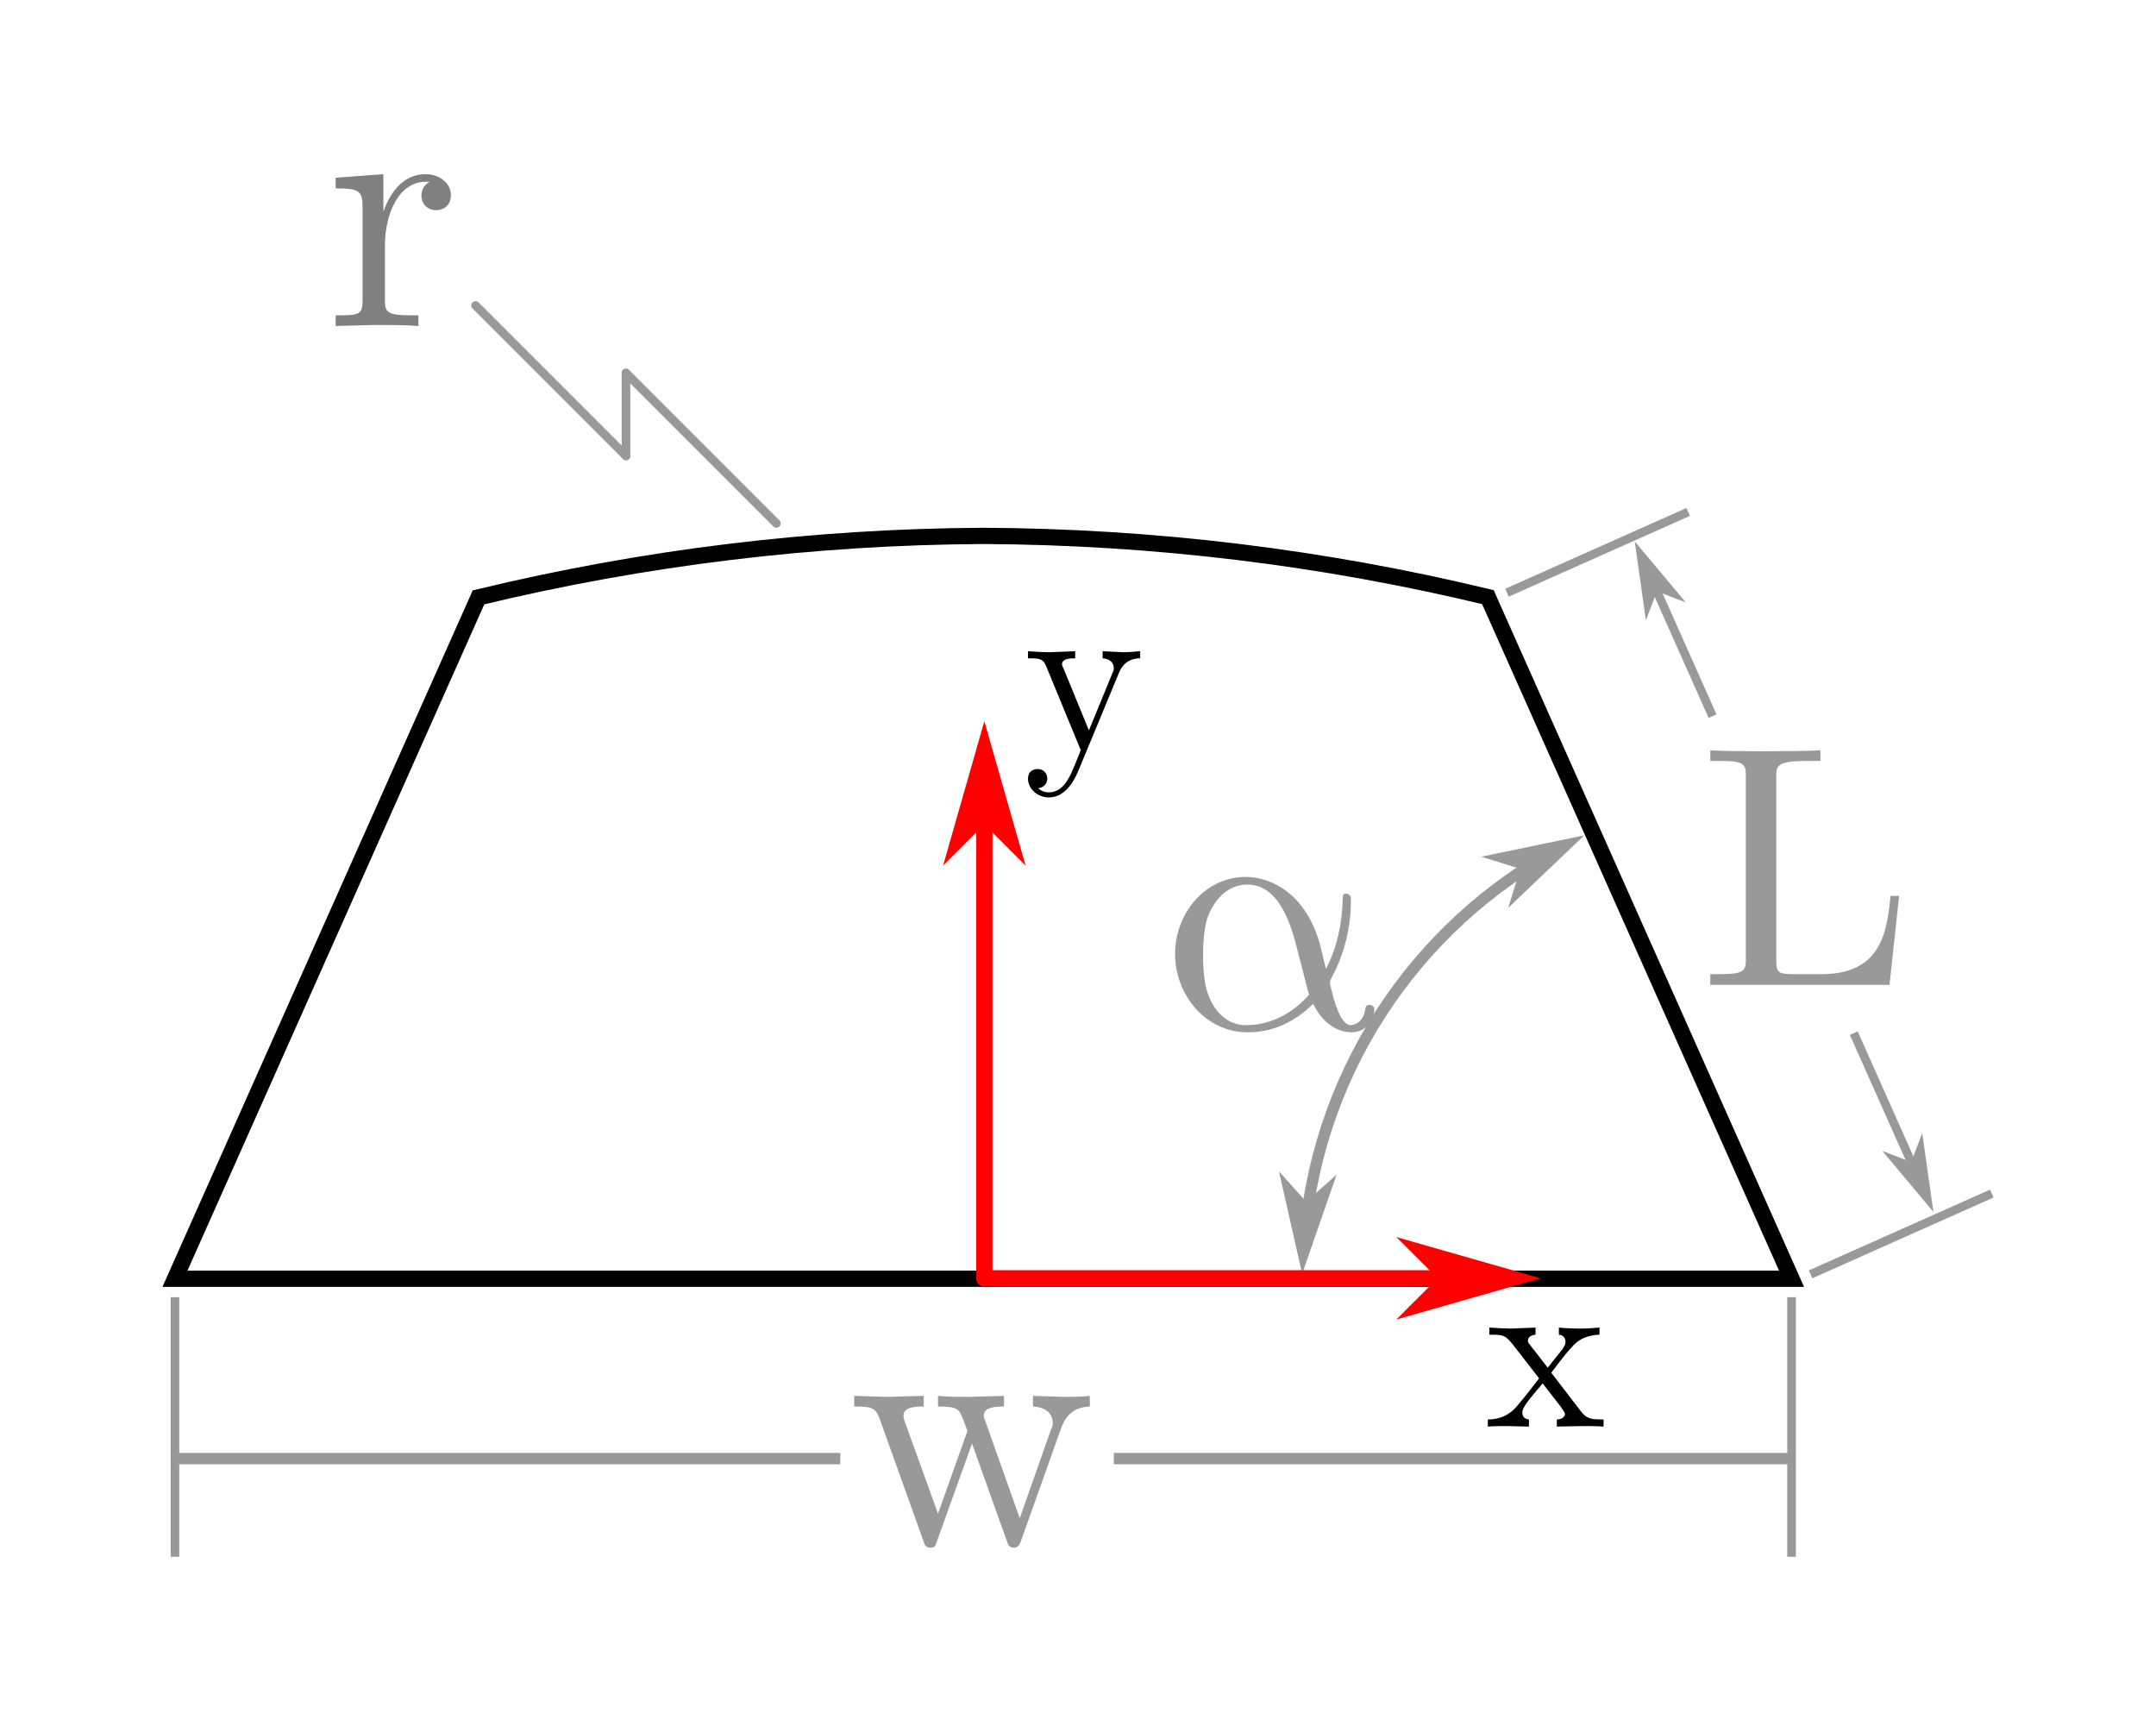
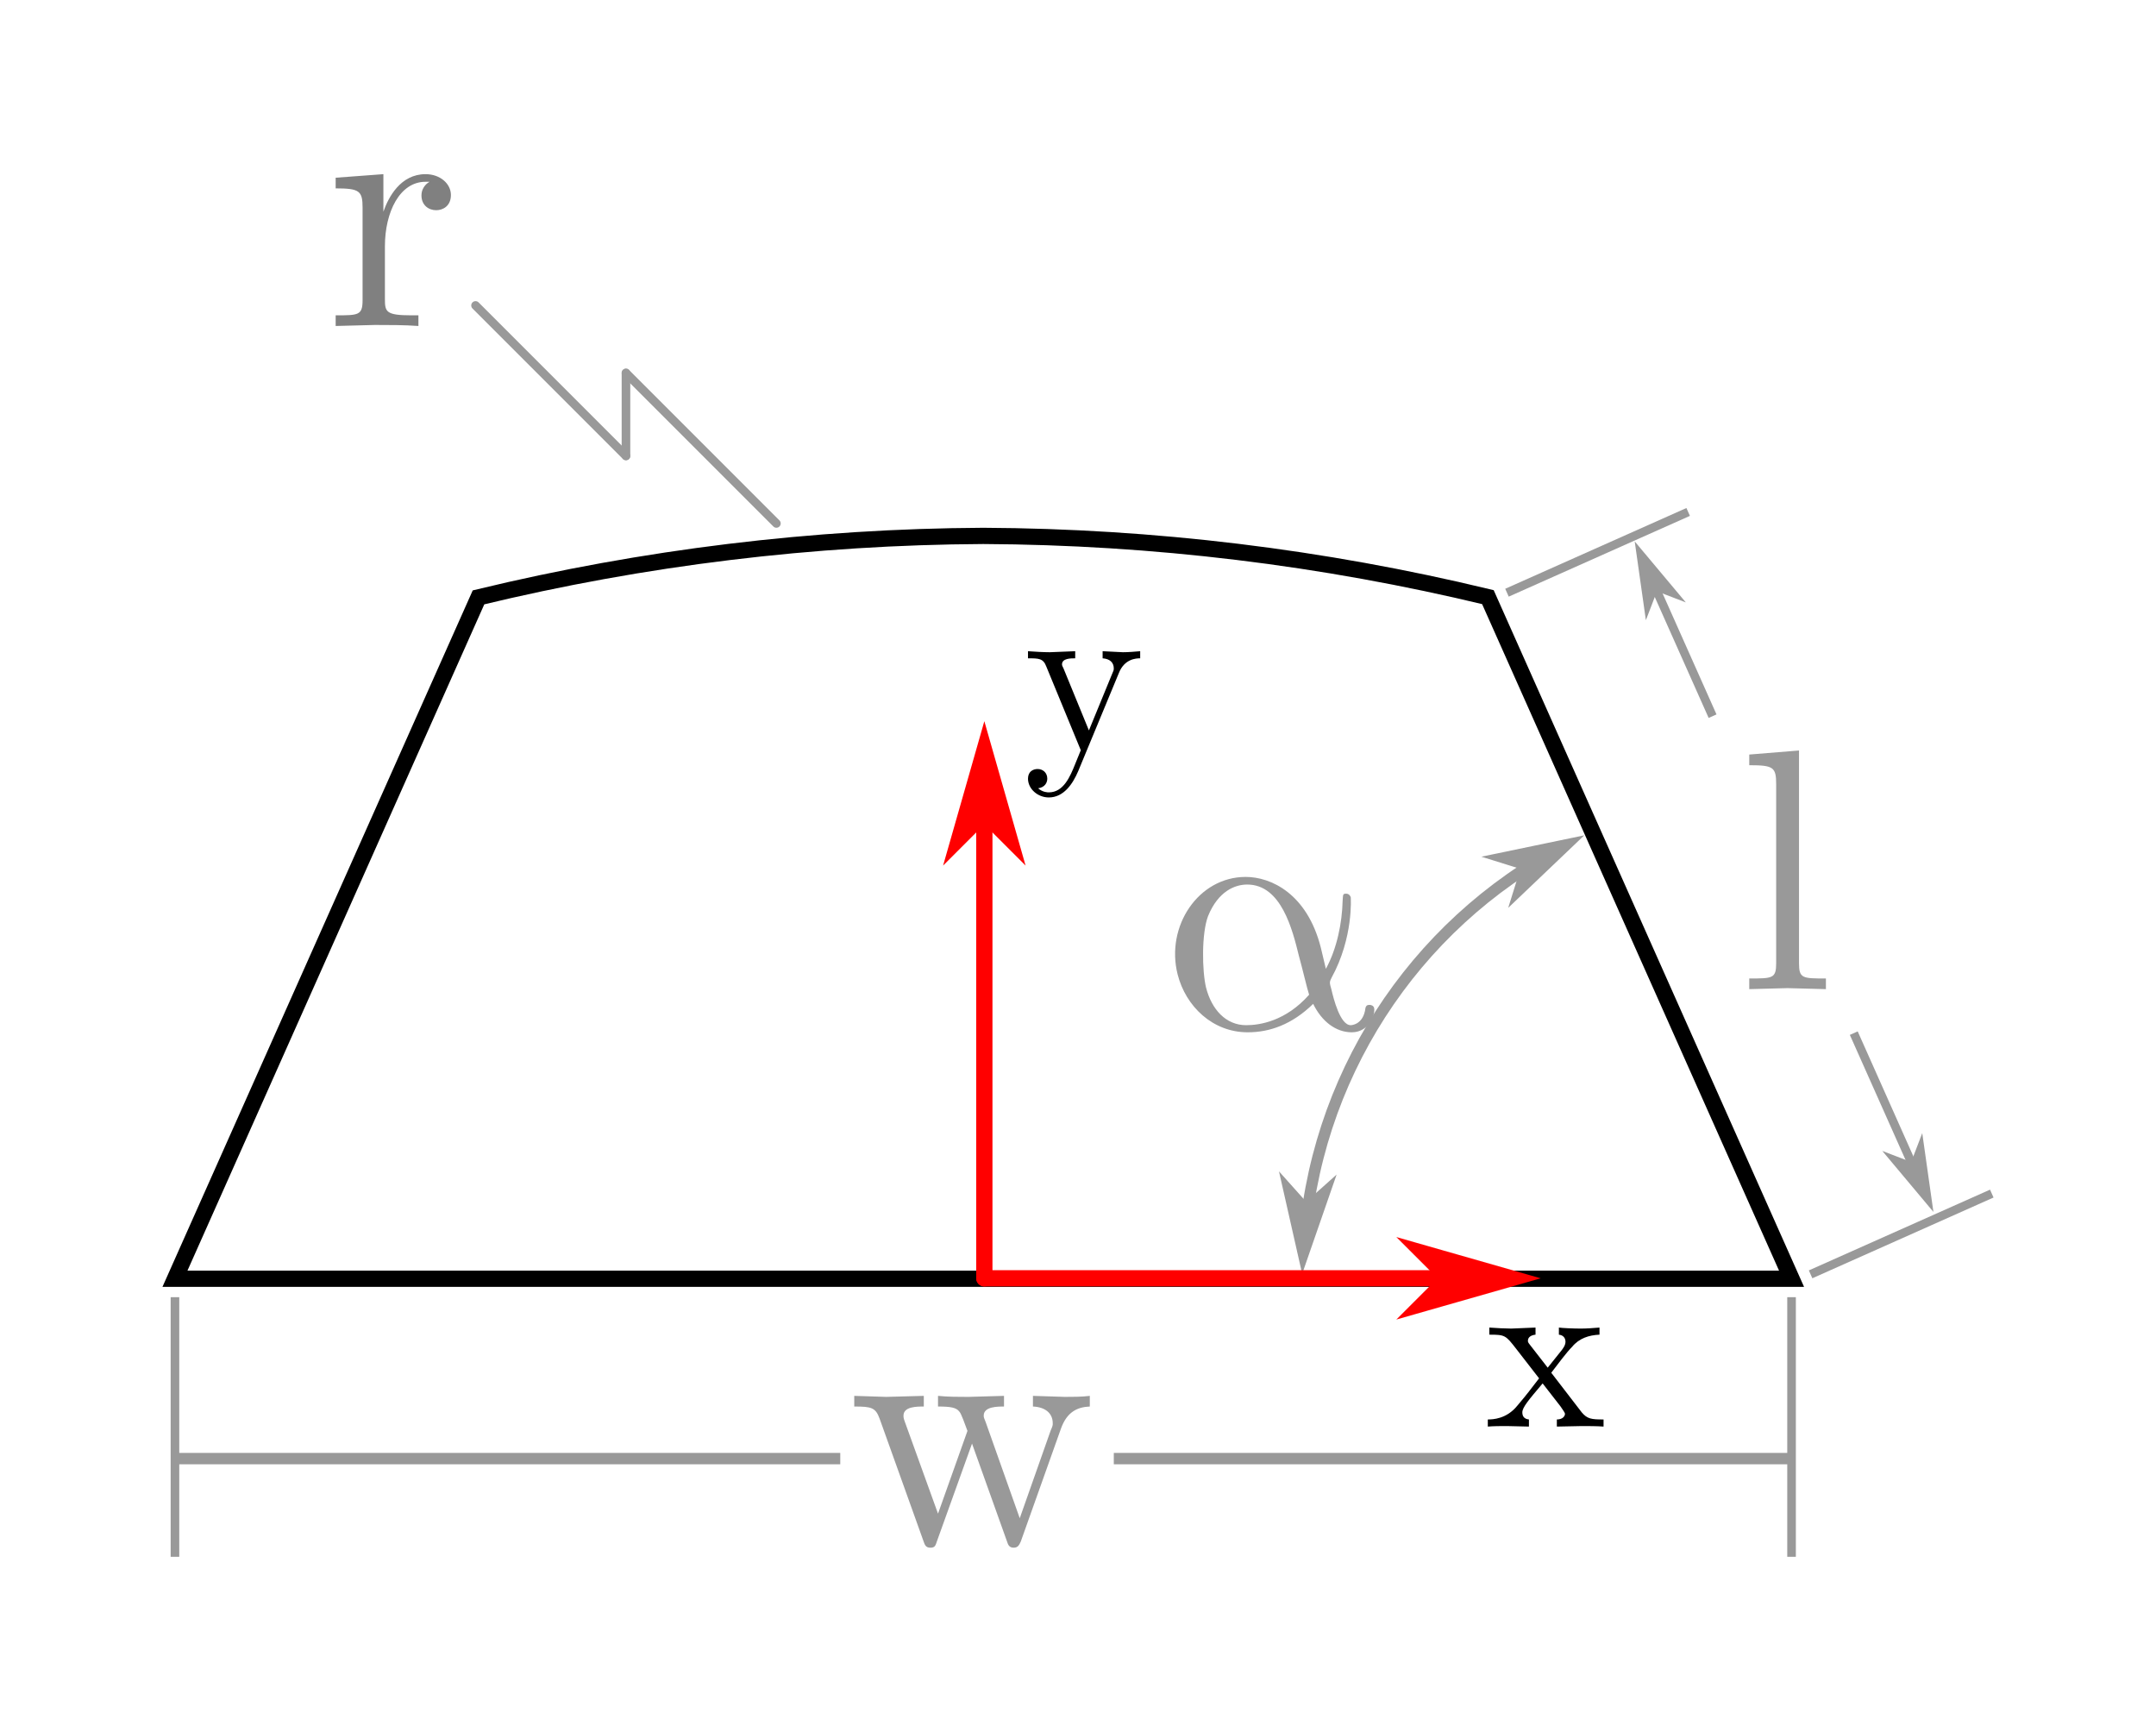
<svg xmlns="http://www.w3.org/2000/svg" width="66.358mm" height="52.906mm" viewBox="0 0 66.358 52.906" version="1.1" id="svg8">
  <defs id="defs2">
    <marker style="overflow:visible" id="marker2109" refX="0" refY="0" orient="auto">
      <path transform="matrix(0.4,0,0,0.4,4,0)" style="fill:#999999;fill-opacity:1;fill-rule:evenodd;stroke:#999999;stroke-width:1pt;stroke-opacity:1" d="M 0,0 5,-5 -12.5,0 5,5 Z" id="path2107" />
    </marker>
    <marker orient="auto" refY="0" refX="0" id="marker2045" style="overflow:visible">
      <path id="path1791" d="M 0,0 5,-5 -12.5,0 5,5 Z" style="fill:#999999;fill-opacity:1;fill-rule:evenodd;stroke:#999999;stroke-width:1pt;stroke-opacity:1" transform="matrix(-0.4,0,0,-0.4,-4,0)" />
    </marker>
    <marker style="overflow:visible" id="marker1434" refX="0" refY="0" orient="auto">
      <path transform="matrix(0.4,0,0,0.4,4,0)" style="fill:#999999;fill-opacity:1;fill-rule:evenodd;stroke:#999999;stroke-width:1pt;stroke-opacity:1" d="M 0,0 5,-5 -12.5,0 5,5 Z" id="path1432" />
    </marker>
    <marker style="overflow:visible" id="marker1382" refX="0" refY="0" orient="auto">
      <path transform="matrix(-0.4,0,0,-0.4,-4,0)" style="fill:#999999;fill-opacity:1;fill-rule:evenodd;stroke:#999999;stroke-width:1pt;stroke-opacity:1" d="M 0,0 5,-5 -12.5,0 5,5 Z" id="path1380" />
    </marker>
    <marker style="overflow:visible" id="marker4846" refX="0" refY="0" orient="auto">
      <path transform="matrix(0.4,0,0,0.4,4,0)" style="fill:#ff0000;fill-opacity:1;fill-rule:evenodd;stroke:#ff0000;stroke-width:1pt;stroke-opacity:1" d="M 0,0 5,-5 -12.5,0 5,5 Z" id="path4844" />
    </marker>
    <marker orient="auto" refY="0" refX="0" id="Arrow1Mstart" style="overflow:visible">
      <path id="path4528" d="M 0,0 5,-5 -12.5,0 5,5 Z" style="fill:#ff0000;fill-opacity:1;fill-rule:evenodd;stroke:#ff0000;stroke-width:1pt;stroke-opacity:1" transform="matrix(0.4,0,0,0.4,4,0)" />
    </marker>
    <marker orient="auto" refY="0" refX="0" id="Arrow1Mend" style="overflow:visible">
      <path id="path4531" d="M 0,0 5,-5 -12.5,0 5,5 Z" style="fill:#000000;fill-opacity:1;fill-rule:evenodd;stroke:#000000;stroke-width:1pt;stroke-opacity:1" transform="matrix(-0.4,0,0,-0.4,-4,0)" />
    </marker>
  </defs>
  <g id="layer1" transform="translate(-71.82084,-122.0471)">
    <g id="g5266" transform="translate(-16.57822,37.06256)">
      <path id="path5406" d="m 93.784,124.334 h 49.756 l -9.346,-20.975 a 67.629,67.629 0 0 0 -15.532,-1.884 67.629,67.629 0 0 0 -15.535,1.891 z" style="fill:none;stroke:#000000;stroke-width:0.5;stroke-linecap:round;stroke-miterlimit:4;stroke-dasharray:none;stroke-dashoffset:0" />
      <path style="fill:#999999;stroke:#999999;stroke-width:0.265px;stroke-linecap:butt;stroke-linejoin:miter;stroke-opacity:1" d="m 143.54,124.901 v 7.989" id="path858" />
      <path id="path1330" d="m 93.784,129.868 h 20.477 m 8.419,0 h 20.859" style="fill:#999999;stroke:#999999;stroke-width:0.35;stroke-linecap:butt;stroke-linejoin:miter;stroke-miterlimit:4;stroke-dasharray:none;stroke-opacity:1" />
      <text id="text1370" y="132.5" x="114.505" style="font-style:normal;font-variant:normal;font-weight:normal;font-stretch:normal;font-size:10.583px;line-height:1.25;font-family:'Cambria Math';-inkscape-font-specification:'Cambria Math';letter-spacing:0px;word-spacing:0px;fill:#000000;fill-opacity:1;stroke:none;stroke-width:0.265" xml:space="preserve">
        <tspan style="fill:#999999;stroke-width:0.265" y="132.5" x="114.505" id="tspan1368">w</tspan>
      </text>
      <path transform="rotate(-90)" d="m -123.495,128.516 a 15.047,15.047 0 0 1 12.486,8.034" id="path1372" style="opacity:1;fill:none;stroke:#999999;stroke-width:0.35;stroke-linecap:round;stroke-miterlimit:4;stroke-dasharray:none;stroke-dashoffset:0;marker-start:url(#marker1434);marker-end:url(#marker1382)" />
      <text id="text1774" y="116.641" x="123.958" style="font-style:normal;font-variant:normal;font-weight:normal;font-stretch:normal;font-size:10.583px;line-height:1.25;font-family:'Cambria Math';-inkscape-font-specification:'Cambria Math';letter-spacing:0px;word-spacing:0px;fill:#999999;fill-opacity:1;stroke:none;stroke-width:0.265" xml:space="preserve">
        <tspan style="fill:#999999;stroke-width:0.265" y="116.641" x="123.958" id="tspan1772">α</tspan>
      </text>
      <path id="path1776" d="m 144.126,124.198 5.577,-2.485" style="fill:#999999;stroke:#999999;stroke-width:0.265px;stroke-linecap:butt;stroke-linejoin:miter;stroke-opacity:1" />
      <path style="fill:#999999;stroke:#999999;stroke-width:0.265px;stroke-linecap:butt;stroke-linejoin:miter;stroke-opacity:1" d="m 134.781,103.223 5.577,-2.485" id="path1778" />
      <path id="path1780" d="m 147.694,121.801 -2.239,-5.025 m -4.346,-9.754 -2.184,-4.901" style="fill:#999999;stroke:#999999;stroke-width:0.265px;stroke-linecap:butt;stroke-linejoin:miter;stroke-opacity:1;marker-start:url(#marker2109);marker-end:url(#marker2045)" />
-       <text id="text3037" y="115.288" x="140.694" style="font-style:normal;font-variant:normal;font-weight:normal;font-stretch:normal;font-size:10.583px;line-height:1.25;font-family:'Cambria Math';-inkscape-font-specification:'Cambria Math';letter-spacing:0px;word-spacing:0px;fill:#999999;fill-opacity:1;stroke:none;stroke-width:0.265" xml:space="preserve">
-         <tspan style="fill:#999999;stroke-width:0.265" y="115.288" x="140.694" id="tspan3035">L</tspan>
+       <text id="text3037" y="115.421" x="141.896" style="font-style:normal;font-variant:normal;font-weight:normal;font-stretch:normal;font-size:10.583px;line-height:1.25;font-family:'Cambria Math';-inkscape-font-specification:'Cambria Math';letter-spacing:0px;word-spacing:0px;fill:#999999;fill-opacity:1;stroke:none;stroke-width:0.265" xml:space="preserve">
+         <tspan style="fill:#999999;stroke-width:0.265" y="115.421" x="141.896" id="tspan3035">l</tspan>
      </text>
      <g transform="rotate(90,118.6954,124.3201)" id="g4819">
        <text xml:space="preserve" style="font-style:normal;font-variant:normal;font-weight:normal;font-stretch:normal;font-size:10.583px;line-height:1.25;font-family:'Cambria Math';-inkscape-font-specification:'Cambria Math';letter-spacing:0px;word-spacing:0px;fill:#000000;fill-opacity:1;stroke:none;stroke-width:0.265" x="-108.902" y="123.258" id="text5394" transform="rotate(-90)">
          <tspan id="tspan5392" x="-108.902" y="123.258" style="font-size:7.056px;stroke-width:0.265">x</tspan>
        </text>
        <text id="text5398" y="102.444" x="-123.119" style="font-style:normal;font-variant:normal;font-weight:normal;font-stretch:normal;font-size:10.583px;line-height:1.25;font-family:'Cambria Math';-inkscape-font-specification:'Cambria Math';letter-spacing:0px;word-spacing:0px;fill:#000000;fill-opacity:1;stroke:none;stroke-width:0.265" xml:space="preserve" transform="rotate(-90)">
          <tspan style="font-size:7.056px;stroke-width:0.265" y="102.444" x="-123.119" id="tspan5396">y</tspan>
        </text>
        <path style="fill:#ff0000;stroke:#ff0000;stroke-width:0.5;stroke-linecap:round;stroke-linejoin:miter;stroke-miterlimit:4;stroke-dasharray:none;stroke-opacity:1;marker-start:url(#Arrow1Mstart)" d="m 102.537,124.32 h 16.158" id="path3713" />
        <path id="path4842" d="m 118.695,108.182 v 16.138" style="fill:#ff0000;stroke:#ff0000;stroke-width:0.5;stroke-linecap:round;stroke-linejoin:miter;stroke-miterlimit:4;stroke-dasharray:none;stroke-opacity:1;marker-start:url(#marker4846)" />
      </g>
      <path id="path4749" d="m 93.784,124.901 v 7.989" style="fill:#999999;stroke:#999999;stroke-width:0.265px;stroke-linecap:butt;stroke-linejoin:miter;stroke-opacity:1" />
      <text id="text1310-3" y="95.013" x="98.432" style="font-style:normal;font-variant:normal;font-weight:normal;font-stretch:normal;font-size:10.583px;line-height:1.25;font-family:'Cambria Math';-inkscape-font-specification:'Cambria Math';letter-spacing:0px;word-spacing:0px;fill:#000000;fill-opacity:1;stroke:none;stroke-width:0.265" xml:space="preserve">
        <tspan style="font-style:normal;fill:#808080;stroke-width:0.265" y="95.013" x="98.432" id="tspan1308-0">r</tspan>
      </text>
      <g transform="translate(1.737252,0.6396191)" style="fill:#999999;fill-opacity:1;stroke:#999999;stroke-opacity:1" id="g5237">
        <path style="fill:#999999;fill-opacity:1;stroke:#999999;stroke-width:0.265px;stroke-linecap:round;stroke-linejoin:miter;stroke-opacity:1" d="m 110.558,100.452 -4.63,-4.63" id="path5215" />
        <path style="fill:#999999;fill-opacity:1;stroke:#999999;stroke-width:0.265;stroke-linecap:round;stroke-linejoin:miter;stroke-miterlimit:4;stroke-dasharray:none;stroke-opacity:1" d="m 105.928,98.374 -4.63,-4.63" id="path5215-8" />
        <path style="fill:#999999;fill-opacity:1;stroke:#999999;stroke-width:0.265px;stroke-linecap:round;stroke-linejoin:miter;stroke-opacity:1" d="m 105.928,95.822 v 2.551" id="path5232" />
      </g>
    </g>
  </g>
</svg>
